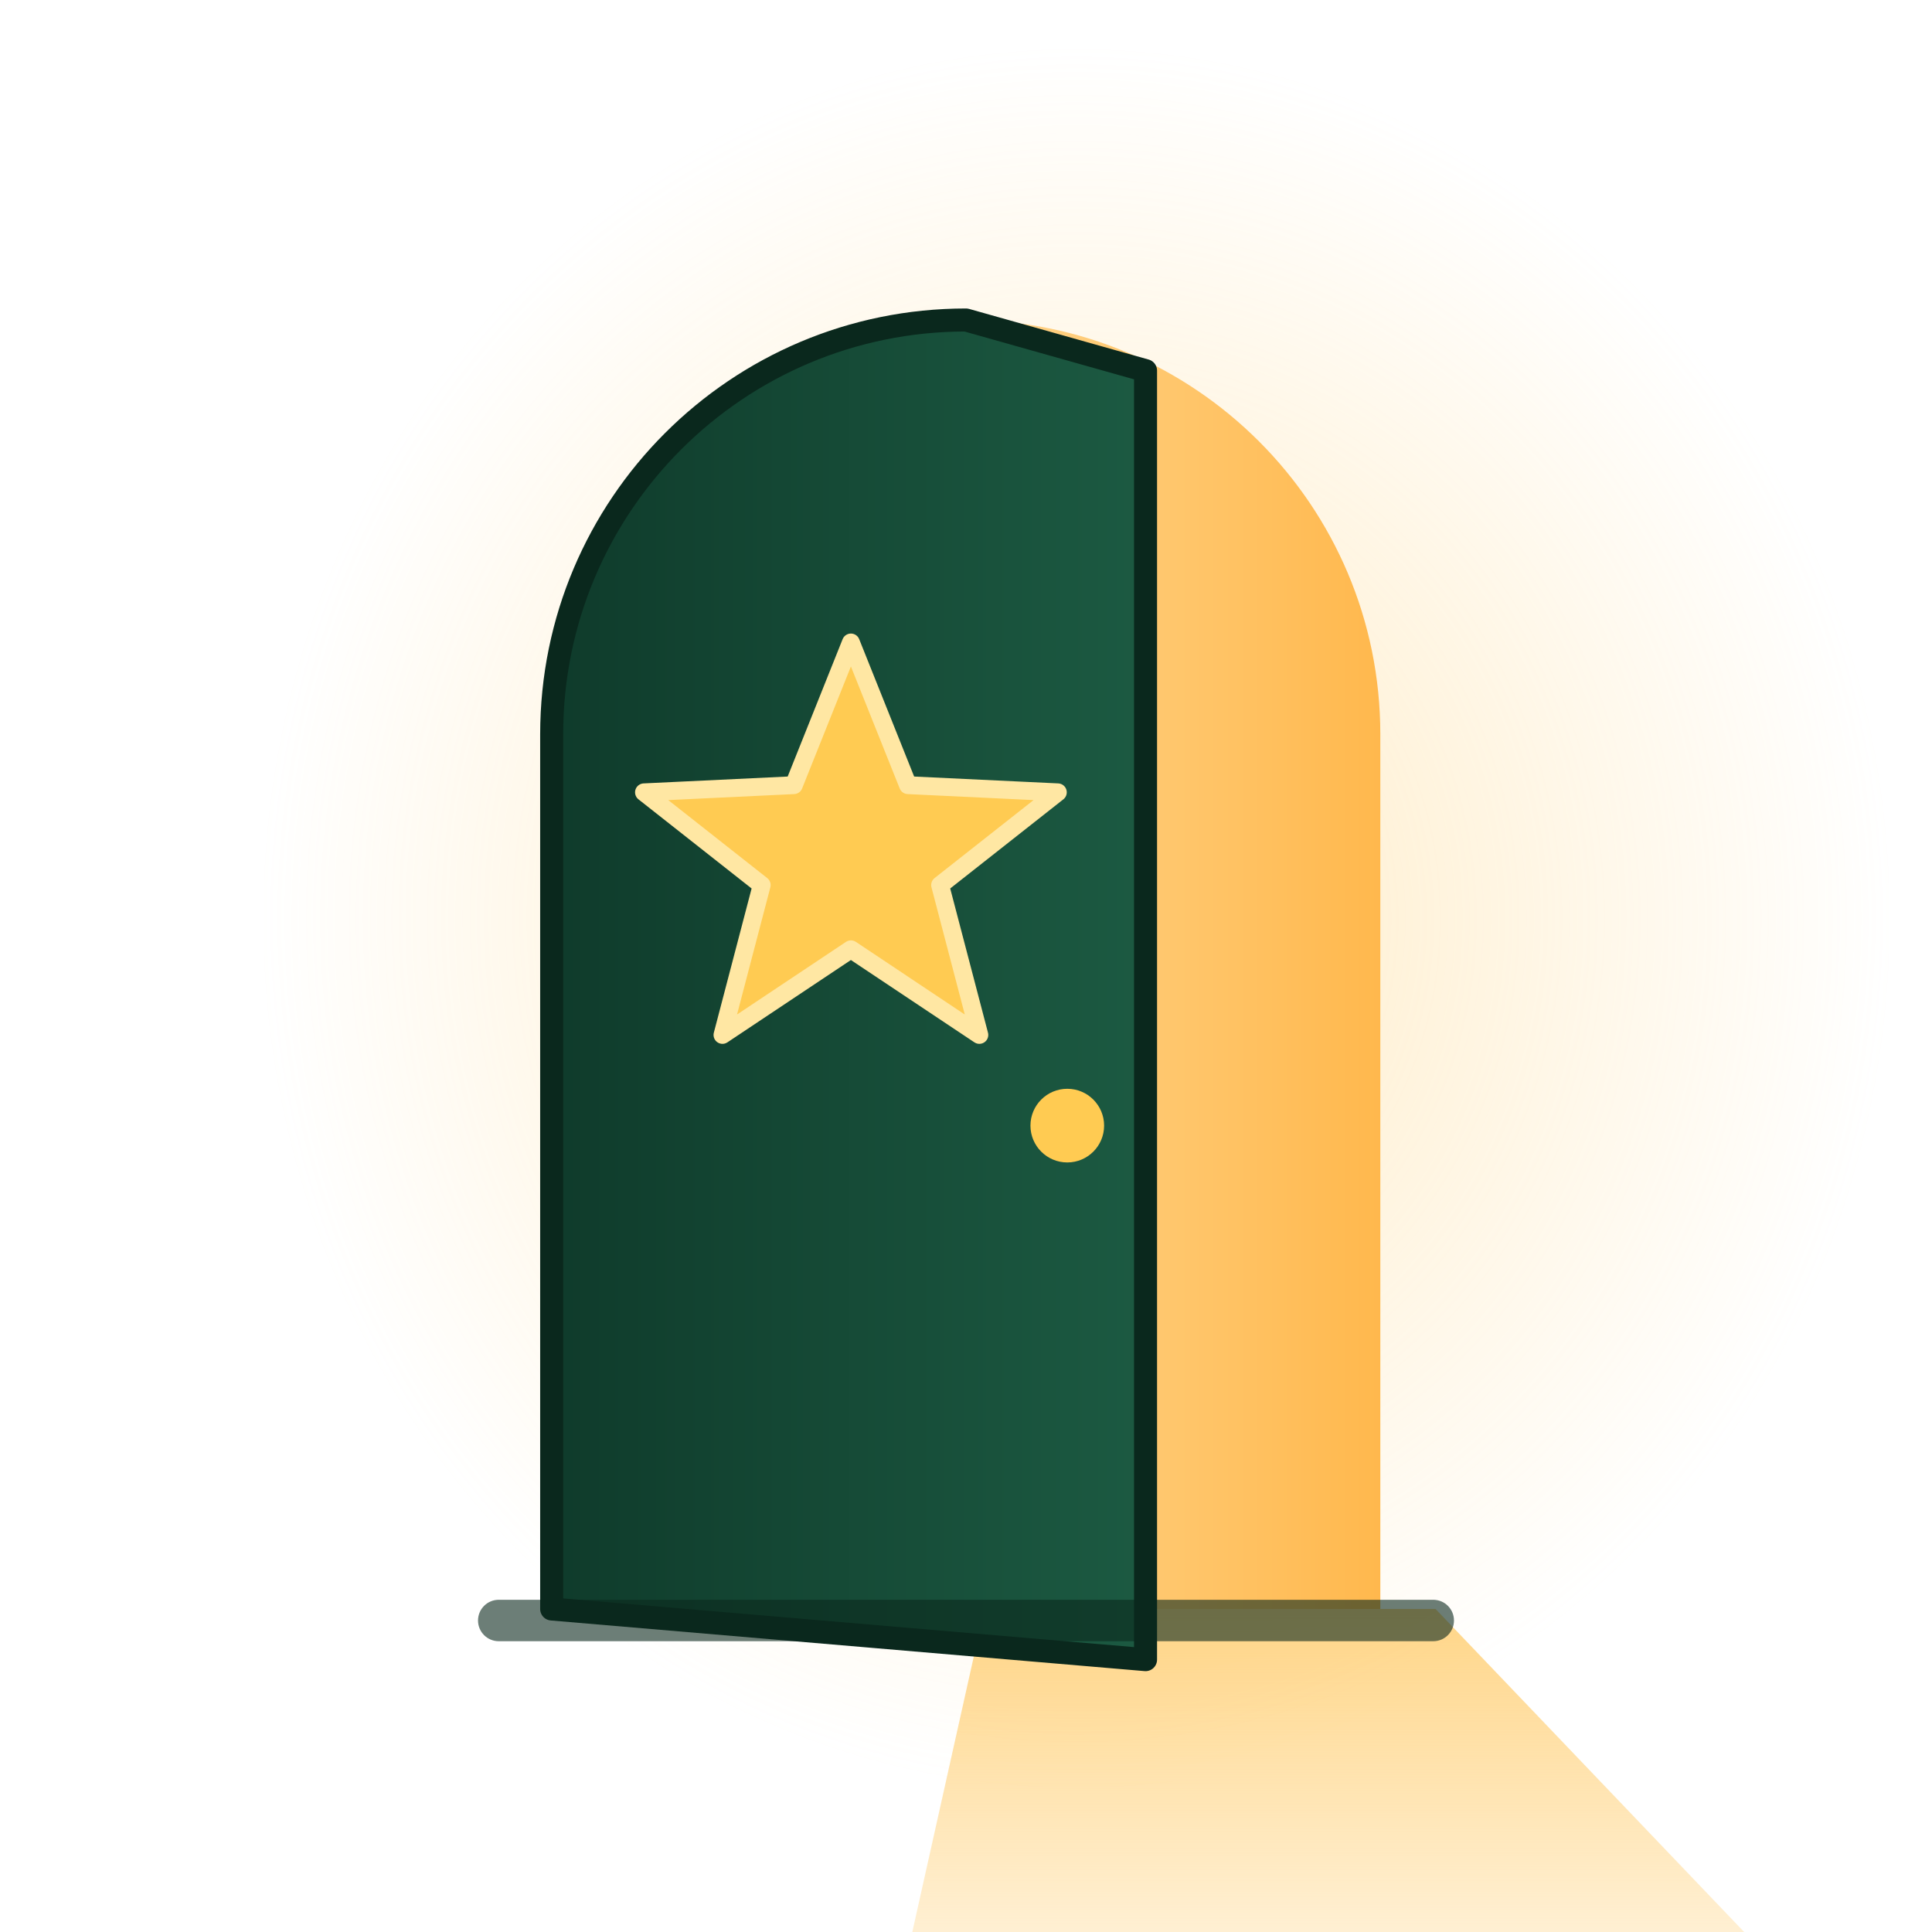
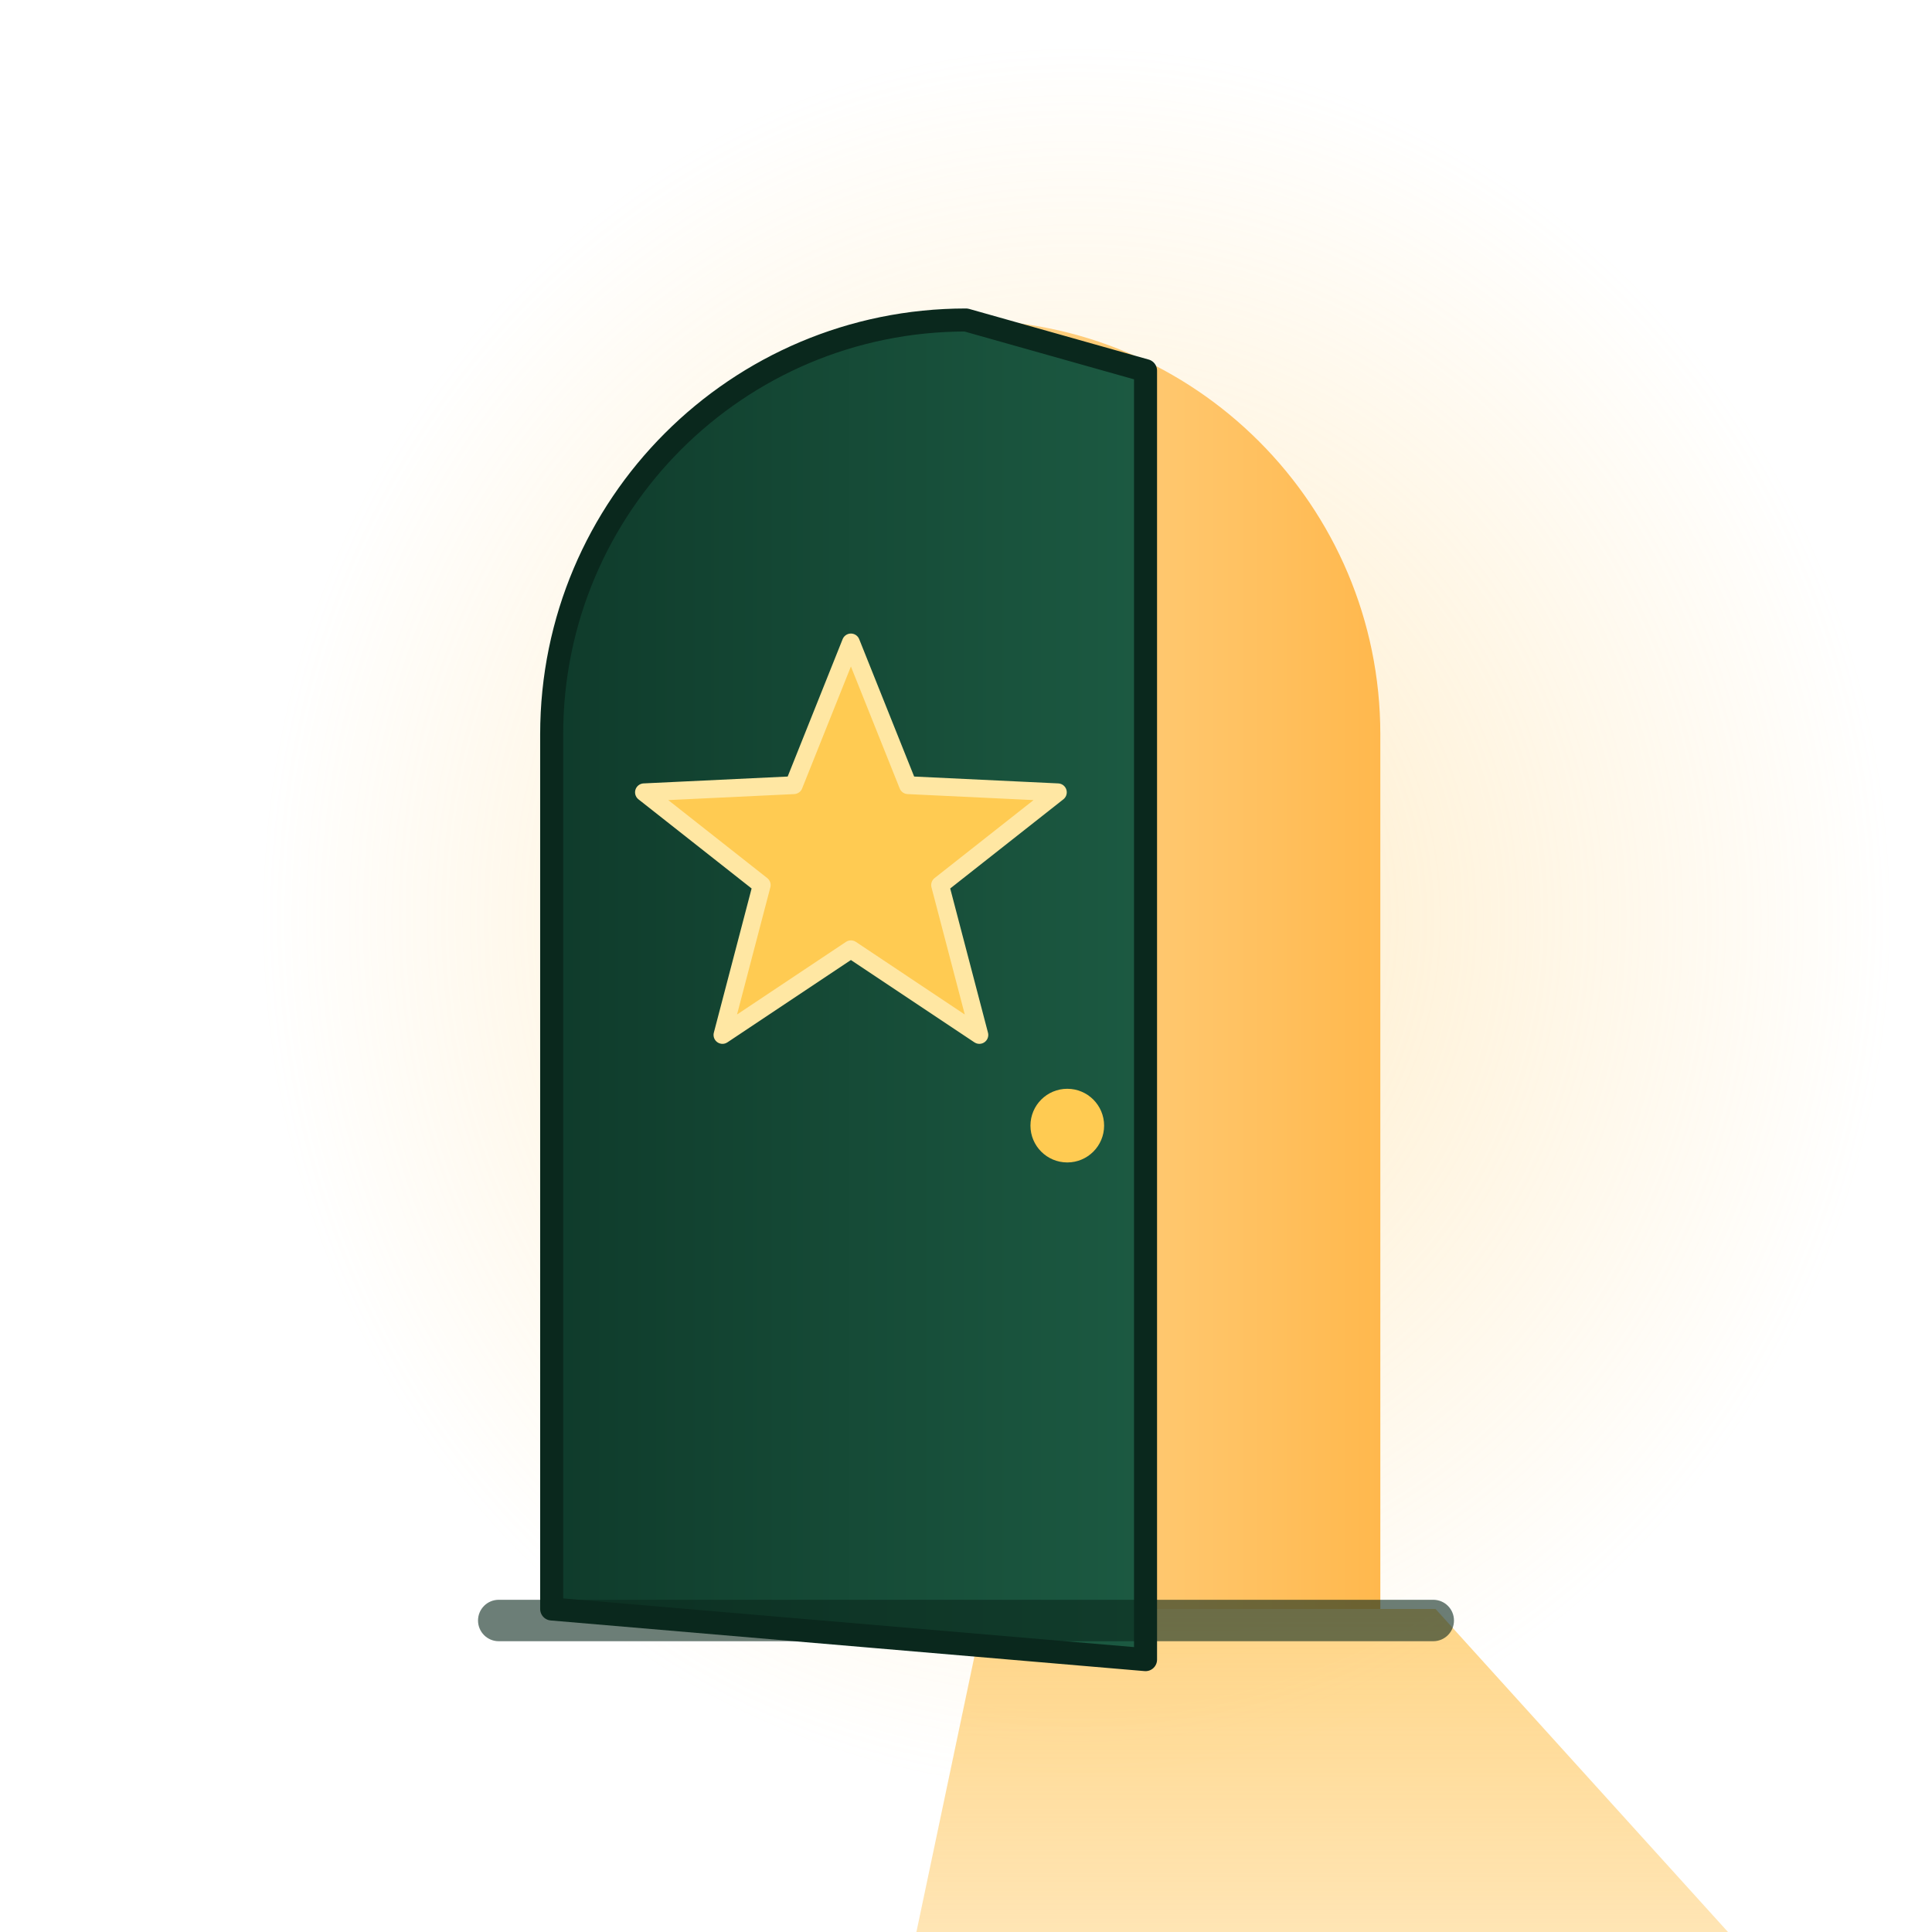
<svg xmlns="http://www.w3.org/2000/svg" viewBox="0 0 1024 1024" overflow="visible" style="overflow:visible">
  <defs>
    <radialGradient id="bg" cx="50%" cy="30%" r="85%">
      <stop offset="0" stop-color="#2f8f66" />
      <stop offset=".55" stop-color="#17583f" />
      <stop offset="1" stop-color="#0a281d" />
    </radialGradient>
    <linearGradient id="light" x1="0" y1="0" x2="1" y2="0">
      <stop offset="0" stop-color="#fff1c9" />
      <stop offset="1" stop-color="#ffb84d" />
    </linearGradient>
    <linearGradient id="spill" x1="0" y1="0" x2="0" y2="1">
      <stop offset="0" stop-color="#ffc861" stop-opacity=".75" />
      <stop offset="1" stop-color="#ffc861" stop-opacity="0" />
    </linearGradient>
    <linearGradient id="door" x1="0" y1="0" x2="1" y2="0">
      <stop offset="0" stop-color="#0f3b2b" />
      <stop offset="1" stop-color="#1c5a42" />
    </linearGradient>
    <radialGradient id="halo" cx="50%" cy="50%" r="50%">
      <stop offset="0" stop-color="#ffd27a" stop-opacity=".45" />
      <stop offset="1" stop-color="#ffd27a" stop-opacity="0" />
    </radialGradient>
  </defs>
  <g transform="translate(512 560) scale(1.22) translate(-512 -560)">
    <ellipse cx="560" cy="500" rx="360" ry="380" fill="url(#halo)" />
-     <path d="M520 800 L716 800 L930 1024 L470 1024 Z" fill="url(#spill)" />
+     <path d="M520 800 L716 800 L1060 1180 L440 1180 Z" fill="url(#spill)" />
    <path d="M332 800 V420 A180 180 0 0 1 692 420 V800 Z" fill="url(#light)" />
    <path d="M332 800 V420 A180 180 0 0 1 512 240 L590 262 L590 822 Z" fill="url(#door)" />
    <path d="M332 800 V420 A180 180 0 0 1 512 240 L590 262 L590 822 Z" fill="none" stroke="#0a281d" stroke-width="10" stroke-linejoin="round" />
    <path transform="translate(462 470) scale(1.55)" d="M0 -58 L16 -18 L58 -16 L25 10 L36 52 L0 28 L-36 52 L-25 10 L-58 -16 L-16 -18 Z" fill="#ffcb52" stroke="#ffe7a3" stroke-width="5" stroke-linejoin="round" />
    <circle cx="556" cy="590" r="16" fill="#ffcb52" />
    <rect x="300" y="796" width="424" height="18" rx="9" fill="#0a281d" opacity=".6" />
  </g>
</svg>
